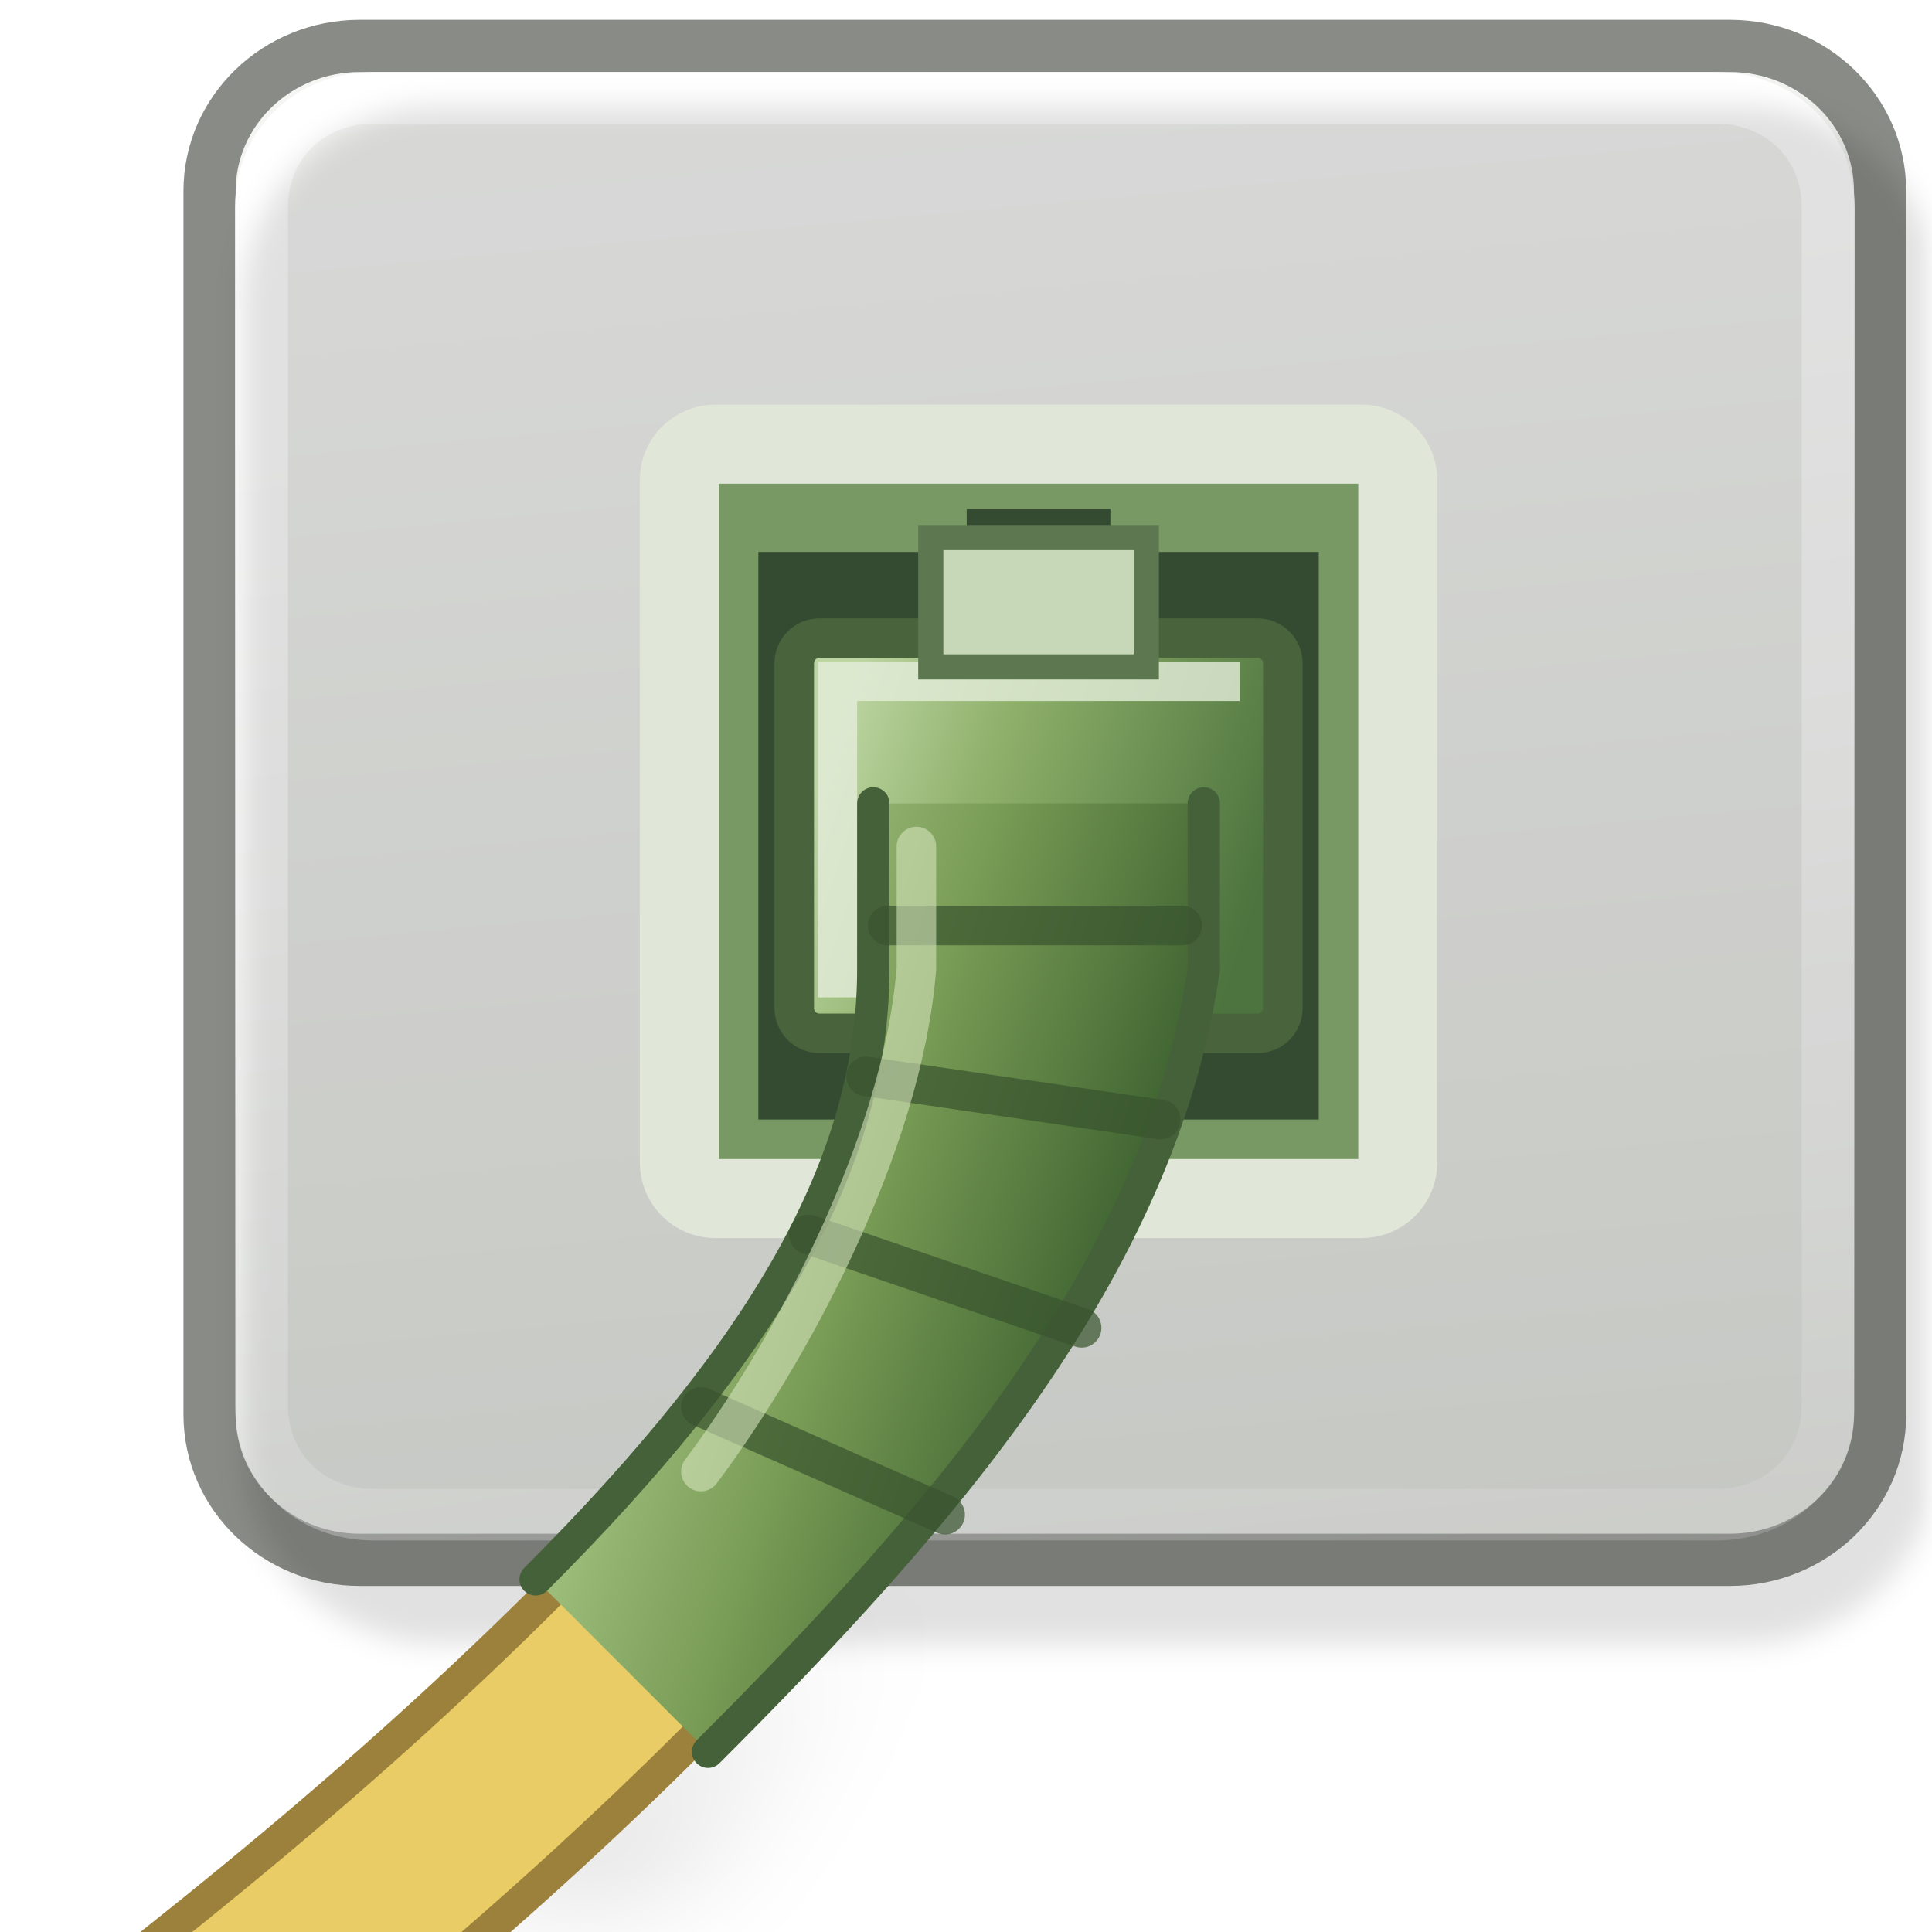
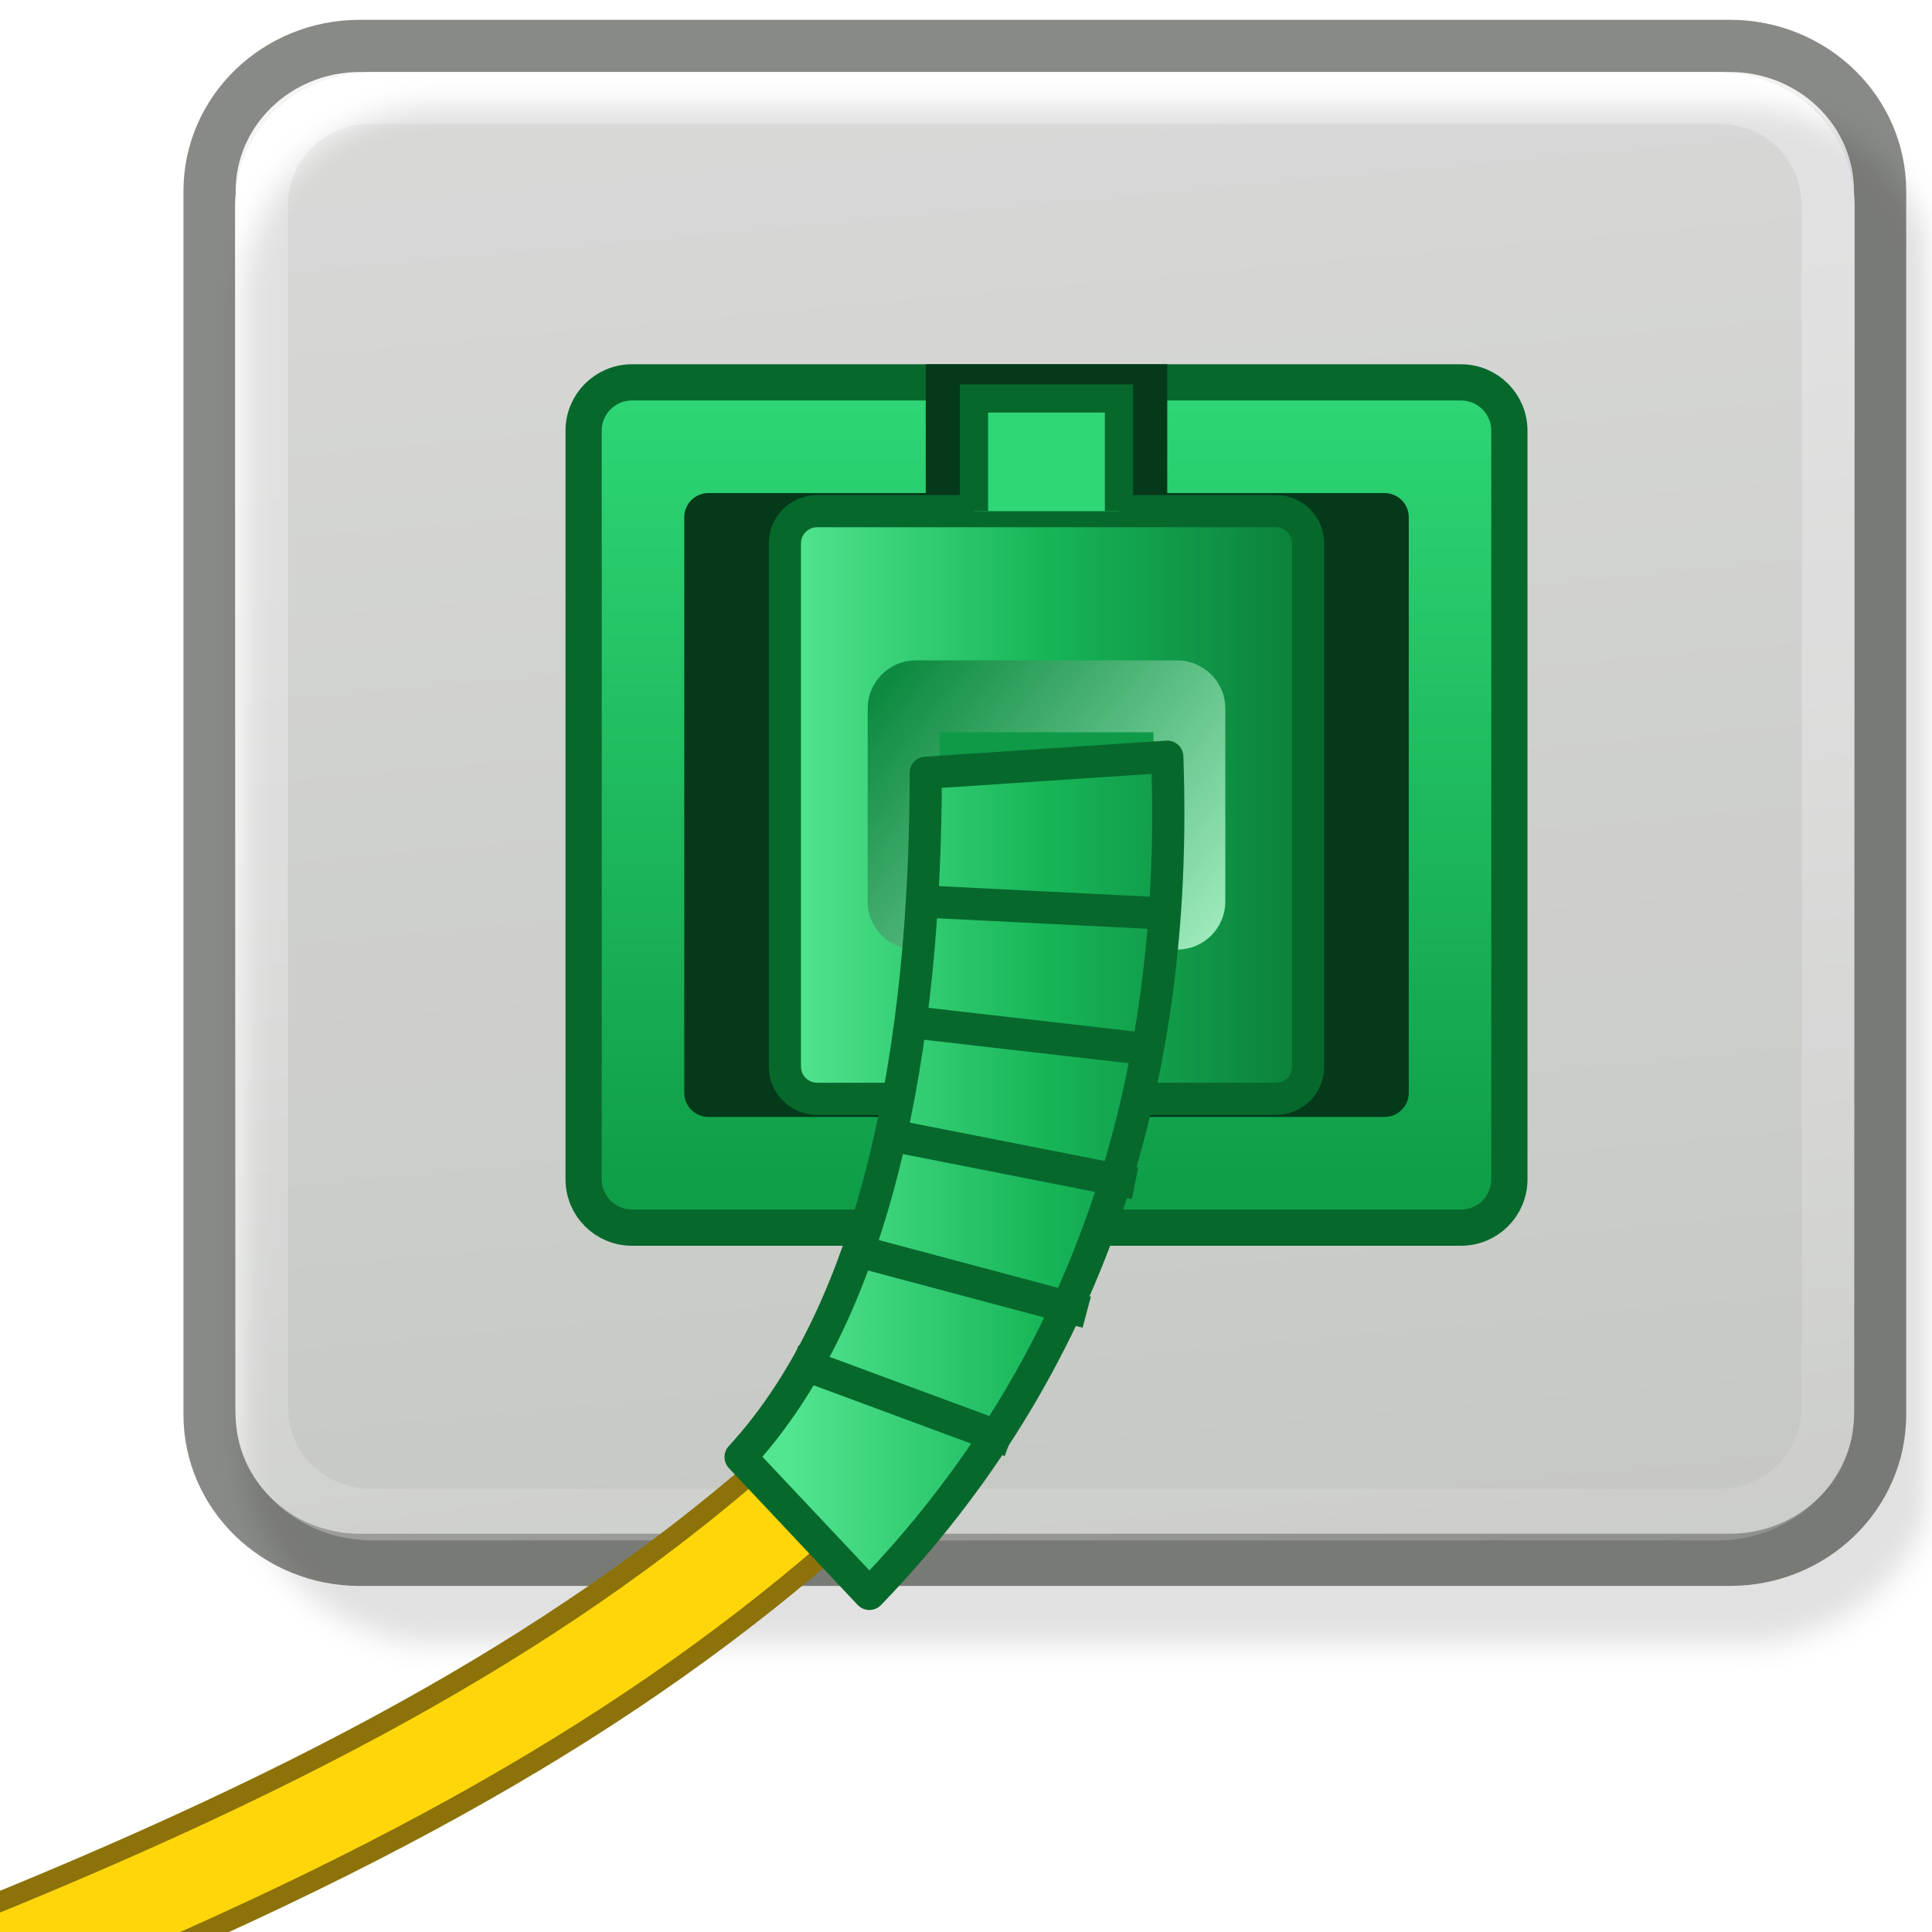
- <svg xmlns="http://www.w3.org/2000/svg" xmlns:xlink="http://www.w3.org/1999/xlink" width="32" height="32" version="1.1" viewBox="0 0 48 48">
+ <svg xmlns="http://www.w3.org/2000/svg" width="32" height="32" version="1.1" viewBox="0 0 48 48">
  <defs>
-     <linearGradient id="linearGradient7887" x1="-7.975" x2="-11.01" y1="25.36" y2="-6.568" gradientTransform="matrix(2 0 0 1.933 43.5 .5333)" gradientUnits="userSpaceOnUse">
+     <linearGradient id="tile" x1="-7.975" x2="-11.01" y1="25.36" y2="-6.568" gradientTransform="matrix(2 0 0 1.933 43.5 .5333)" gradientUnits="userSpaceOnUse">
      <stop stop-color="#d3d7cf" offset="0" />
      <stop stop-color="#fff" offset="1" />
    </linearGradient>
-     <linearGradient id="linearGradient7889" x1="-7.852" x2="-5.51" y1="3.755" y2="18.94" gradientUnits="userSpaceOnUse">
+     <linearGradient id="edge" x1="-7.852" x2="-5.51" y1="3.755" y2="18.94" gradientUnits="userSpaceOnUse">
      <stop stop-color="#fff" offset="0" />
      <stop stop-color="#fff" stop-opacity="0" offset="1" />
    </linearGradient>
-     <filter id="filter5386" x="-.02" y="-.022" width="1.039" height="1.044" color-interpolation-filters="sRGB">
+     <filter id="soft" x="-.02" y="-.022" width="1.039" height="1.044" color-interpolation-filters="sRGB">
      <feGaussianBlur stdDeviation="0.263" />
    </filter>
-     <linearGradient id="linearGradient9" x1="25.05" x2="27.76" y1="16.17" y2="24.54" gradientTransform="matrix(1.088 0 0 1.086 294.4 40.06)" gradientUnits="userSpaceOnUse" xlink:href="#linearGradient3983" />
-     <linearGradient id="linearGradient3983">
-       <stop stop-color="#555753" offset="0" />
-       <stop stop-color="#888a85" offset="1" />
+     <linearGradient id="adapter" x1="26" x2="26" y1="9" y2="31" gradientUnits="userSpaceOnUse">
+       <stop stop-color="#2fd877" offset="0" />
+       <stop stop-color="#0d9a45" offset="1" />
    </linearGradient>
-     <linearGradient id="linearGradient11" x1="326.5" x2="326.5" y1="61.7" y2="60.69" gradientUnits="userSpaceOnUse">
-       <stop stop-color="#babdb6" offset="0" />
-       <stop stop-color="#fff" offset="1" />
+     <linearGradient id="groove" x1="22" x2="30" y1="17" y2="23.5" gradientUnits="userSpaceOnUse">
+       <stop stop-color="#0d8a40" offset="0" />
+       <stop stop-color="#9eeabc" offset="1" />
    </linearGradient>
-     <radialGradient id="radialGradient4612-0" cx="306.5" cy="86.38" r="21.91" gradientTransform="matrix(2.238 -.5404 .1485 .615 -392 204.4)" gradientUnits="userSpaceOnUse">
-       <stop offset="0" />
-       <stop stop-opacity="0" offset="1" />
-     </radialGradient>
-     <filter id="filter4618-7" x="-.075" y="-.062" width="1.151" height="1.143">
-       <feGaussianBlur stdDeviation="0.897" />
-     </filter>
-     <linearGradient id="linearGradient12" x1="322.3" x2="328.4" y1="62.62" y2="68.74" gradientTransform="matrix(.75 0 0 .8333 81.62 10.42)" gradientUnits="userSpaceOnUse" xlink:href="#linearGradient4206" />
-     <linearGradient id="linearGradient4206">
-       <stop stop-color="#fff" offset="0" />
-       <stop stop-color="#babdb6" offset="1" />
-     </linearGradient>
-     <linearGradient id="linearGradient13" x1="325.4" x2="328.4" y1="63.27" y2="68.74" gradientTransform="matrix(.5 0 0 .5 -489.8 -97.75)" gradientUnits="userSpaceOnUse" xlink:href="#linearGradient4206" />
-     <linearGradient id="linearGradient14" x1="-47.16" x2="-46.15" y1="39.38" y2="44.17" gradientTransform="translate(386,50)" gradientUnits="userSpaceOnUse">
-       <stop stop-color="#e9cc65" offset="0" />
-       <stop stop-color="#e9cc65" stop-opacity="0" offset="1" />
-     </linearGradient>
-     <linearGradient id="linearGradient15" x1="-48" x2="-46.75" y1="40.38" y2="45.69" gradientTransform="translate(386,50)" gradientUnits="userSpaceOnUse">
-       <stop stop-color="#9b813b" offset="0" />
-       <stop stop-color="#9b813b" stop-opacity="0" offset="1" />
-     </linearGradient>
-     <linearGradient id="scPlug" x1="323" y1="65" x2="329" y2="67" gradientUnits="userSpaceOnUse">
-       <stop offset="0" stop-color="#bdd5a2" />
-       <stop offset=".35" stop-color="#8eb06a" />
-       <stop offset="1" stop-color="#4d733e" />
-     </linearGradient>
-     <linearGradient id="scBoot" x1="323" y1="65" x2="329" y2="67" gradientUnits="userSpaceOnUse">
-       <stop offset="0" stop-color="#9dbd7b" />
-       <stop offset=".4" stop-color="#789b55" />
-       <stop offset="1" stop-color="#3c602f" />
+     <linearGradient id="plug" x1="19.5" x2="32.5" y1="0" y2="0" gradientUnits="userSpaceOnUse">
+       <stop stop-color="#52e690" offset="0" />
+       <stop stop-color="#17b558" offset=".5" />
+       <stop stop-color="#0b7f39" offset="1" />
    </linearGradient>
  </defs>
-   <clipPath id="b">
-     <rect x="68.78" y="-.093" width="58.26" height="58.26" rx="2.648" />
-   </clipPath>
-   <filter id="c" x="-.021" y="-.021" width="1.042" height="1.042" color-interpolation-filters="sRGB">
-     <feGaussianBlur stdDeviation=".283" />
-   </filter>
-   <clipPath id="h">
-     <path d="m-6.562 24.53c-0.388 0-0.692 0.219-0.906 0.469l-0.031-0.03-0.031 0.06-0.344 0.313-4.25 1.218c-0.03 0-0.06 0.02-0.09 0.03-0.549 0.274-0.902 0.554-1.094 0.937-0.192 0.384-0.116 0.867 0.125 1.156 0.329 0.394 0.858 0.553 1.407 0.657l-0.407 0.437c-0.06 0.05-0.1 0.116-0.125 0.188-0.03 0.121-0.07 0.316-0.125 0.5-0.02 0.04-0.03 0.08-0.03 0.125v6.656c0 0.299 0.113 0.582 0.313 0.813 0.199 0.23 0.511 0.406 0.875 0.406h7.843c0.324 0 0.657-0.116 0.906-0.375l4.651-4.81c0.226-0.235 0.344-0.539 0.344-0.875v-6.625c0-0.335-0.118-0.64-0.344-0.875-0.223-0.229-0.55-0.375-0.874-0.375z" />
-   </clipPath>
-   <filter id="i" x="-.038" y="-.044" width="1.077" height="1.087" color-interpolation-filters="sRGB">
-     <feGaussianBlur stdDeviation=".149" />
-   </filter>
-   <filter id="p" x="-.02" y="-.024" width="1.04" height="1.047" color-interpolation-filters="sRGB">
-     <feGaussianBlur stdDeviation=".071" />
-   </filter>
-   <filter id="x" x="-.036" y="-.042" width="1.071" height="1.083" color-interpolation-filters="sRGB">
-     <feGaussianBlur stdDeviation=".167" />
-   </filter>
-   <clipPath id="A">
-     <path d="m-95.3 143.8s-4.189 3.27-8.1 6.5c-1.95 1.62-3.69 3.22-4.72 4.78-0.51 0.78-0.98 1.62-0.65 2.78 0.16 0.58 0.61 1.12 1.09 1.41 0.48 0.28 0.96 0.4 1.5 0.47 2.13 0.24 4.73-0.4 7.849-1.28 3.113-0.89 6.669-2.09 10.25-3.25 3.581-1.17 7.196-2.31 10.34-3 3.147-0.7 5.835-0.89 7.375-0.5 0.729 0.18 0.745 0.3 0.75 0.31 0 0 0.06 0.33-0.219 0.94-0.567 1.2-2.245 3.11-4.187 4.93-3.885 3.64-8.844 7.13-8.844 7.13l1.75 2.44s5.041-3.52 9.156-7.38c2.058-1.93 3.879-3.89 4.813-5.87 0.466-1 0.776-2.12 0.343-3.25-0.433-1.14-1.541-1.87-2.812-2.19-2.46-0.62-5.444-0.21-8.781 0.53-3.337 0.73-7.019 1.85-10.62 3.03-3.607 1.18-7.129 2.4-10.12 3.25-2.913 0.83-5.293 1.22-6.473 1.13 0.62-0.95 2.3-2.56 4.16-4.1 3.721-3.08 7.969-6.37 7.969-6.37z" />
-   </clipPath>
-   <mask id="B" maskUnits="userSpaceOnUse">
-     <rect x="-115.6" y="147" width="51.28" height="17.34" rx=".666" fill="url(#C)" fill-rule="evenodd" stroke-width="2" />
-   </mask>
-   <linearGradient id="C" x1="-112.3" x2="-112.3" y1="148.9" y2="164.5" gradientUnits="userSpaceOnUse">
-     <stop offset="0" />
-     <stop stop-color="#fff" offset=".218" />
-     <stop stop-color="#fff" offset=".766" />
-     <stop offset="1" />
-   </linearGradient>
-   <filter id="D" x="-.013" y="-.05" width="1.026" height="1.099" color-interpolation-filters="sRGB">
-     <feGaussianBlur stdDeviation="0.001 0.244" />
-   </filter>
-   <filter id="H" x="-.395" y="-.574" width="1.79" height="2.147" color-interpolation-filters="sRGB">
-     <feGaussianBlur stdDeviation="2.895" />
-   </filter>
-   <g transform="matrix(1.297 0 0 1.297 -13.6 -.805)" enable-background="new">
-     <g enable-background="new">
-       <rect x="14.5" y="1.5" width="32" height="29" rx="2.877" ry="2.781" fill="url(#linearGradient7887)" fill-rule="evenodd" stroke="#888a85" stroke-dashoffset=".7" stroke-linecap="round" stroke-linejoin="round" stroke-opacity=".992" />
-       <path transform="matrix(2.143 0 0 2.087 44.43 -.6302)" d="m-12.5 1.498c-0.573 0-1.002 0.429-1.002 1.002v11c0 0.573 0.429 1.002 1.002 1.002h12c0.573 0 1.002-0.429 1.002-1.002v-11c0-0.573-0.429-1.002-1.002-1.002z" fill="none" stroke="url(#linearGradient7889)" stroke-dashoffset=".7" stroke-linecap="round" stroke-linejoin="round" stroke-opacity=".992" stroke-width=".473" />
-       <rect transform="matrix(1.016 0 0 1.016 -.49 -.2715)" x="15.38" y="2.875" width="32" height="29" rx="3.723" ry="3.723" fill-rule="evenodd" filter="url(#filter5386)" opacity=".12" />
-     </g>
+   <g transform="matrix(1.297 0 0 1.297 -13.6 -.805)">
+     <rect x="14.5" y="1.5" width="32" height="29" rx="2.877" ry="2.781" fill="url(#tile)" fill-rule="evenodd" stroke="#888a85" stroke-linecap="round" stroke-linejoin="round" />
+     <path transform="matrix(2.143 0 0 2.087 44.43 -.6302)" d="m-12.5 1.498c-0.573 0-1.002 0.429-1.002 1.002v11c0 0.573 0.429 1.002 1.002 1.002h12c0.573 0 1.002-0.429 1.002-1.002v-11c0-0.573-0.429-1.002-1.002-1.002z" fill="none" stroke="url(#edge)" stroke-linecap="round" stroke-linejoin="round" stroke-width=".473" />
+     <rect transform="matrix(1.016 0 0 1.016 -.49 -.2715)" x="15.38" y="2.875" width="32" height="29" rx="3.723" ry="3.723" fill-rule="evenodd" filter="url(#soft)" opacity=".12" />
  </g>
-   <g transform="matrix(1.785 0 0 1.785 -557 -94.28)" enable-background="new">
-     <path d="M322 59H331A.5.5 0 0 1 331.5 59.5V69A.5.5 0 0 1 331 69.5H322A.5.5 0 0 1 321.5 69V59.5A.5.5 0 0 1 322 59Z" fill="#789964" fill-rule="evenodd" stroke="#e1e7d8" stroke-width="1.1" />
-     <path d="M322.6 60.5H325.5V59.9H327.5V60.5H330.4V68.4H322.6Z" fill="#354b31" fill-rule="evenodd" />
-     <path d="m327.7 103.7s20-14 12-16-28.06 7.627-38 7c-10.11-0.638 22.5-9.83 24.77-27.71" fill="none" filter="url(#filter4618-7)" opacity=".494" stroke="url(#radialGradient4612-0)" stroke-width="2" />
-     <path d="M326.5 64.2C326.5 69.7 324.3 72.4 320.7 76C315.8 80.9 309.3 85.4 302 90" fill="none" stroke="#9b813b" stroke-width="3.3" stroke-linecap="round" />
-     <path d="M326.5 64.2C326.5 69.7 324.3 72.4 320.7 76C315.8 80.9 309.3 85.4 302 90" fill="none" stroke="#e9cc65" stroke-width="2.4" stroke-linecap="round" />
-     <rect x="323.1" y="61.7" width="6.8" height="5.5" rx=".35" fill="url(#scPlug)" stroke="#49643c" stroke-width=".55" />
-     <path d="M323.7 66.7V62.3H329.3" fill="none" stroke="#e4edda" stroke-width=".55" stroke-opacity=".8" />
-     <path d="M325 60.3H328V62.1H325Z" fill="#c7d8b8" stroke="#5d7850" stroke-width=".35" />
-     <path d="M324.2 64H328.8V66.3C328.2 70.5 325.1 74 321.9 77.2L319.5 74.8C322.7 71.6 324.2 69 324.2 66.3Z" fill="url(#scBoot)" />
-     <path d="M324.2 64V66.3C324.2 69 322.7 71.6 319.5 74.8M328.8 64V66.3C328.2 70.5 325.1 74 321.9 77.2" fill="none" stroke="#456139" stroke-width=".45" stroke-linecap="round" />
-     <path d="M324.4 65.7H328.5M324.1 67.8L328.2 68.4M323.3 70L327.1 71.3M321.8 72.4L325.2 73.9" fill="none" stroke="#38532e" stroke-opacity=".7" stroke-width=".55" stroke-linecap="round" />
-     <path d="M324.8 64.6V66.3C324.6 68.8 323 71.7 321.8 73.3" fill="none" stroke="#d4e3bb" stroke-opacity=".6" stroke-width=".55" stroke-linecap="round" />
-   </g>
+   <rect x="14.5" y="9.5" width="23" height="21" rx="1.2" fill="url(#adapter)" stroke="#07682c" stroke-width=".9" />
+   <path d="M23 9.05H29V12.6H23Z" fill="#04391a" />
+   <rect x="17" y="12.25" width="18" height="15.5" rx=".6" fill="#04391a" />
+   <rect x="19.5" y="12.7" width="13" height="14.6" rx=".8" fill="url(#plug)" stroke="#07682c" stroke-width=".8" />
+   <path d="M24.2 12.7V9.9H27.8V12.7" fill="#2fd877" stroke="#07682c" stroke-width=".7" />
+   <rect x="22.45" y="17.3" width="7.1" height="5.4" rx=".3" fill="#0f9a47" stroke="url(#groove)" stroke-width="1.785" />
+   <path d="M26 24C26 28 23 34 19.7 37.5C14.5 42 8 45.6 -2 49.5" fill="none" stroke="#8c7208" stroke-width="3.2" stroke-linecap="round" />
+   <path d="M26 24C26 28 23 34 19.7 37.5C14.5 42 8 45.6 -2 49.5" fill="none" stroke="#ffd60a" stroke-width="2.2" stroke-linecap="round" />
+   <path d="M23 19.2L29 18.8C29.3 27 27 34 21.6 39.6L18.4 36.2C21.8 32.5 23 26 23 19.2Z" fill="url(#plug)" stroke="#07682c" stroke-width=".8" stroke-linejoin="round" />
+   <path d="M23 22.4L29 22.7M22.7 25.4L28.8 26.1M22.1 28.2L28.2 29.4M21 31L27 32.6M19.7 33.8L25.1 35.8" fill="none" stroke="#07682c" stroke-width=".8" />
</svg>
